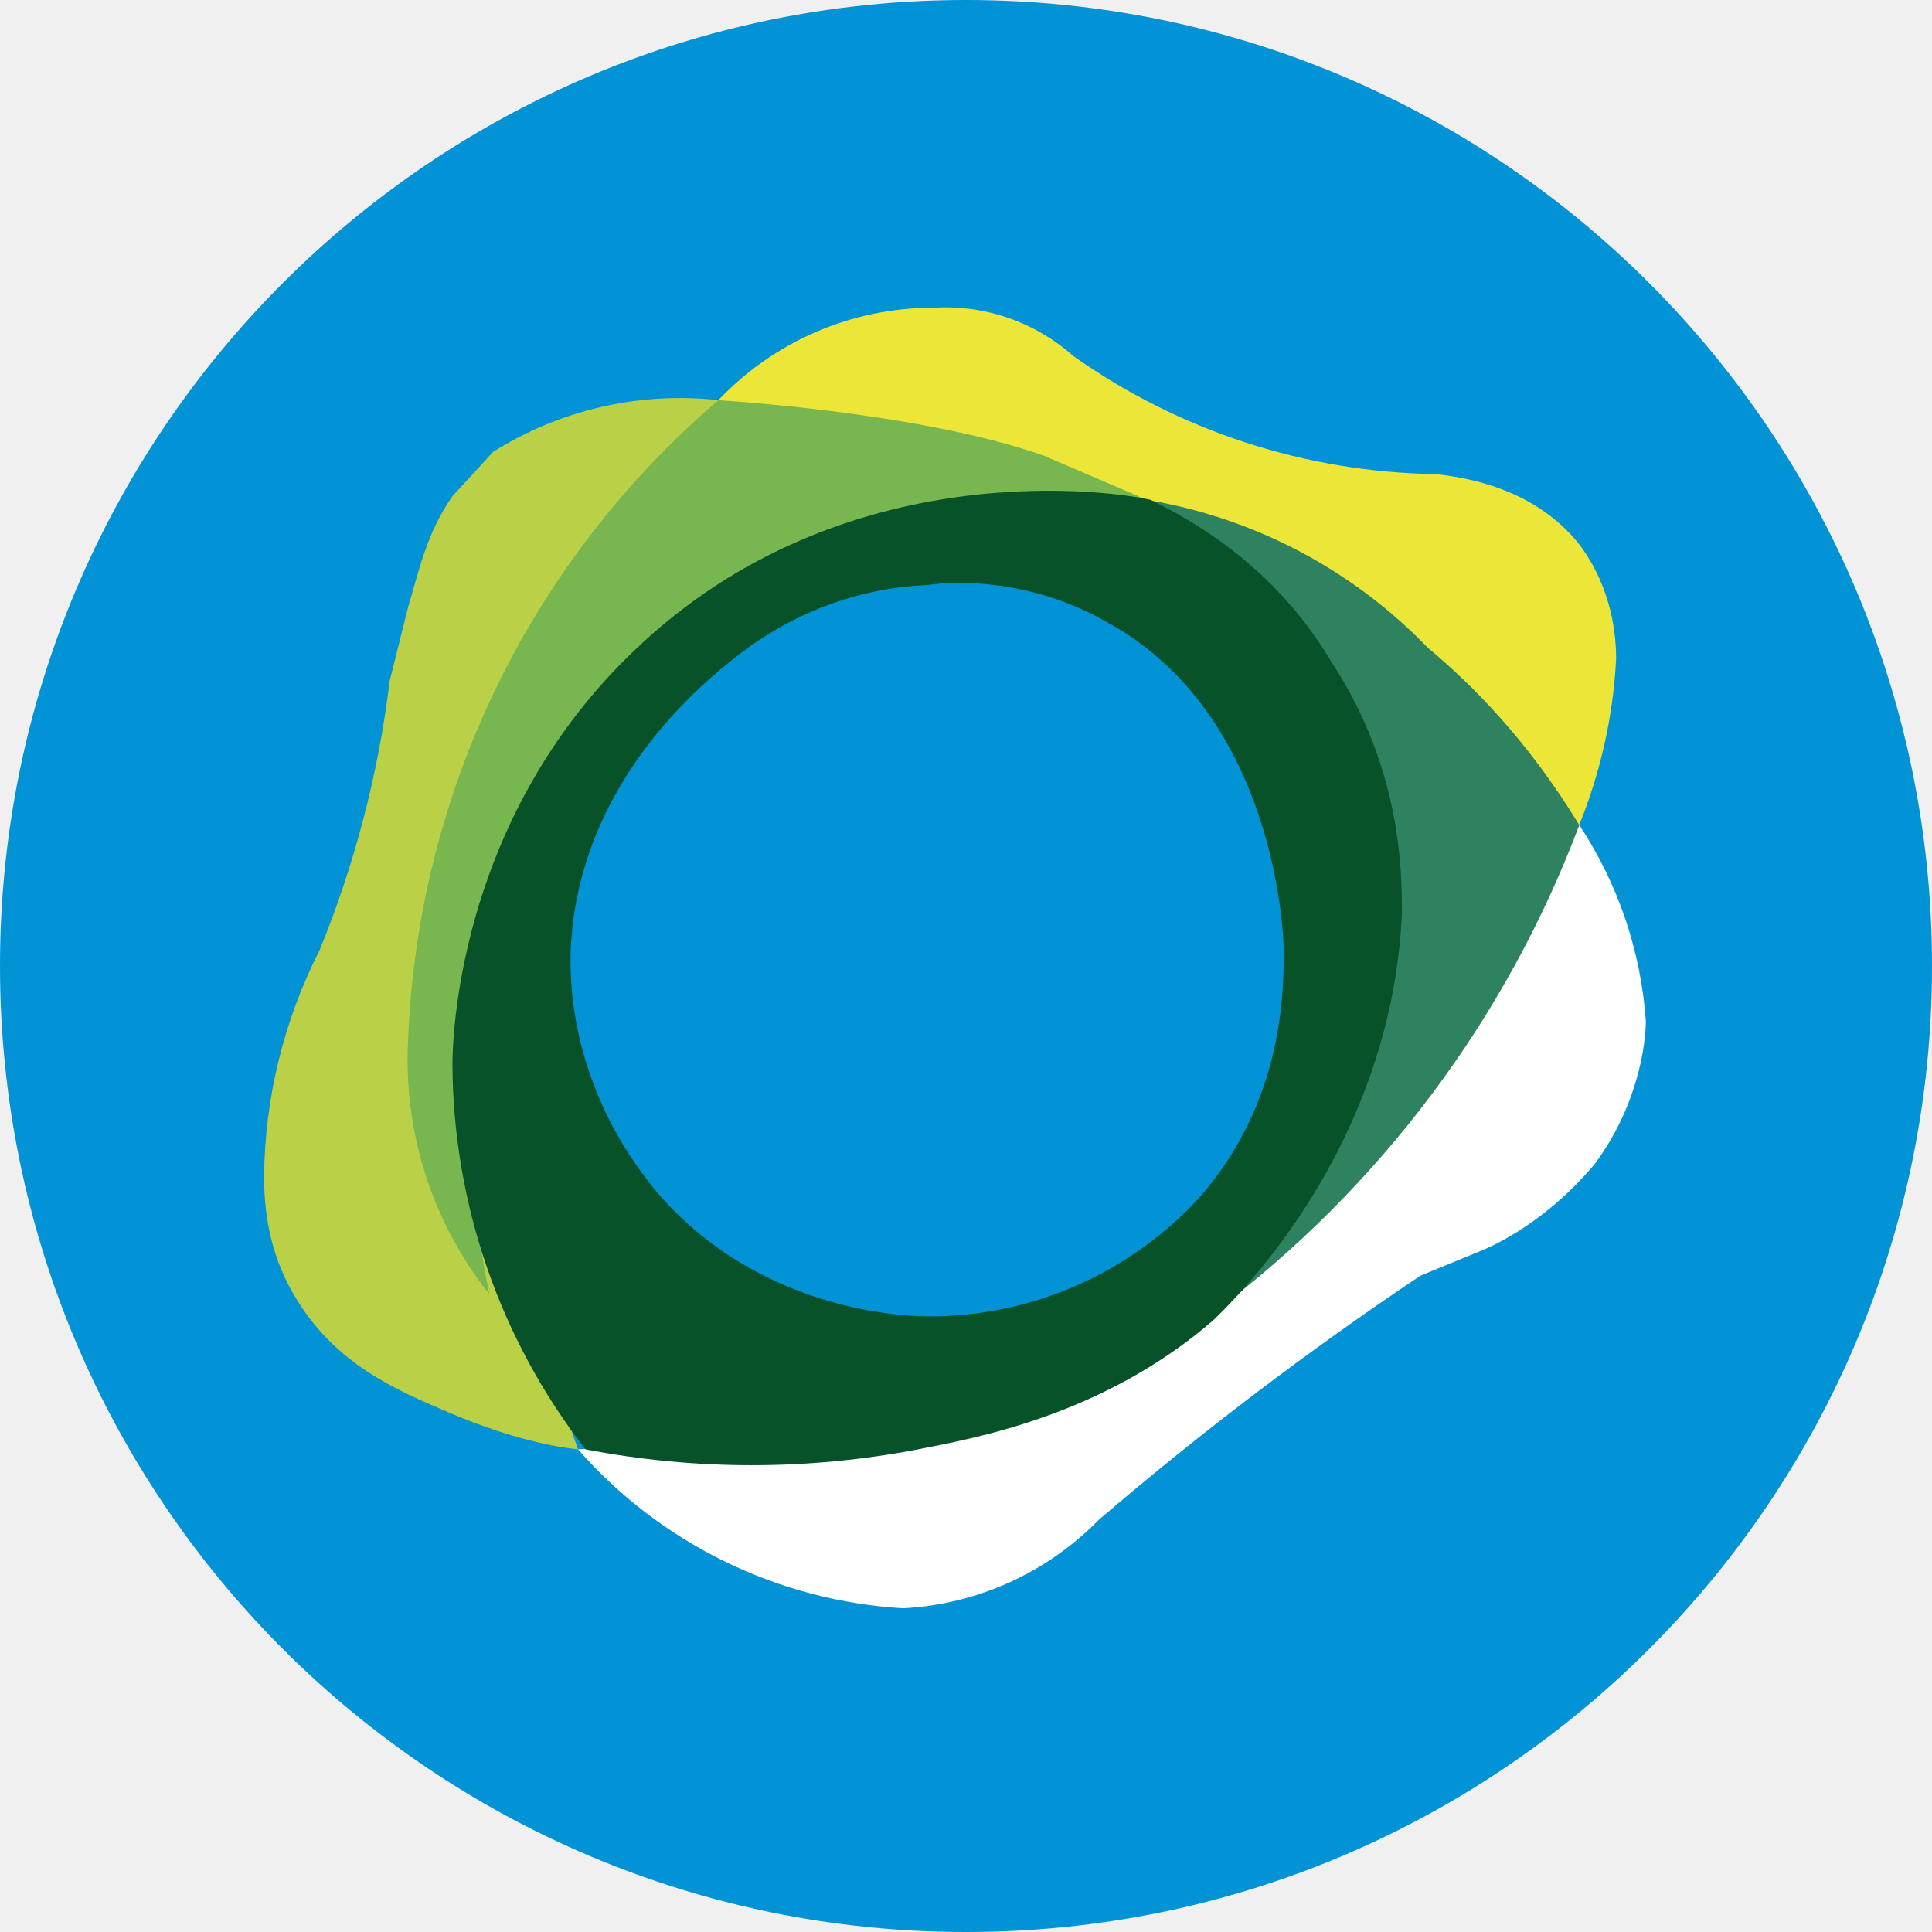
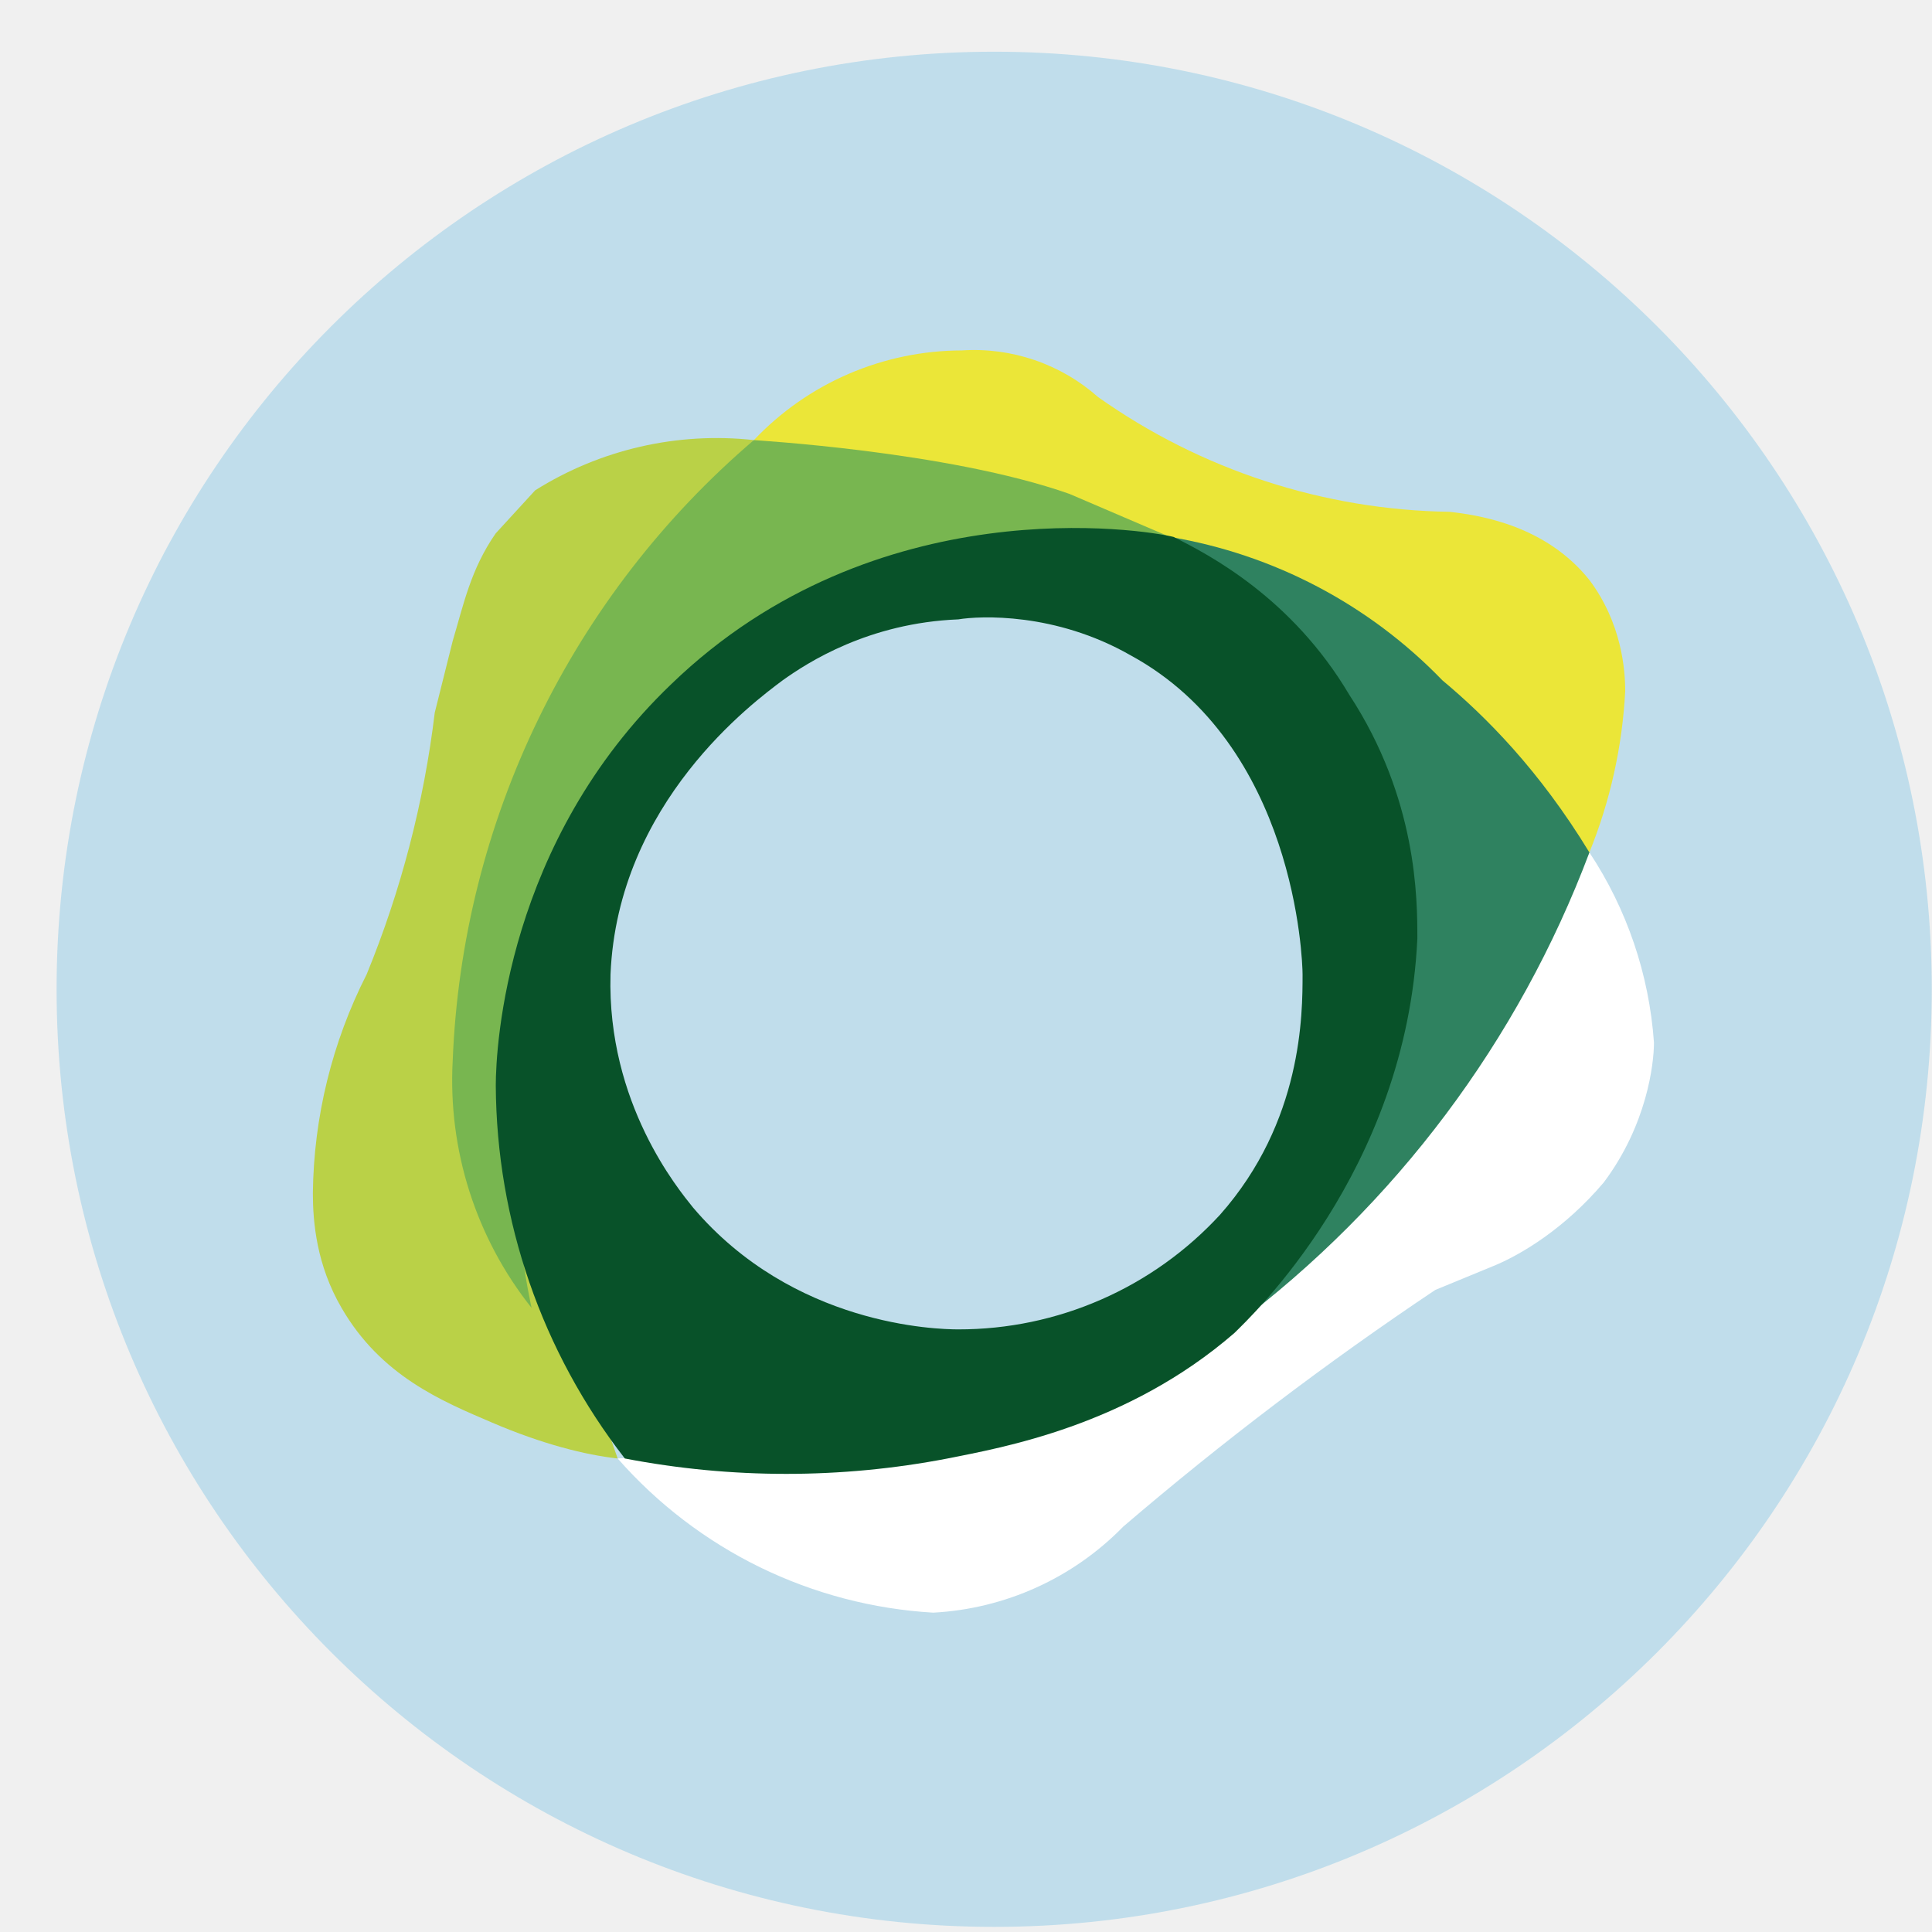
- <svg xmlns="http://www.w3.org/2000/svg" width="16" height="16" viewBox="0 0 16 16" fill="none">
-   <circle cx="8" cy="8" r="8" fill="#0293D6" />
-   <path d="M4.787 12.003C5.126 12.39 5.539 12.705 6.001 12.931C6.464 13.157 6.966 13.289 7.48 13.319C8.093 13.287 8.672 13.024 9.101 12.585C9.948 11.86 10.837 11.185 11.763 10.565L12.283 10.351C12.498 10.259 12.865 10.045 13.201 9.647C13.568 9.158 13.63 8.638 13.63 8.454C13.589 7.875 13.399 7.317 13.079 6.833C12.243 8.322 11.045 9.577 9.596 10.48C8.146 11.384 6.492 11.908 4.787 12.003V12.003Z" fill="white" />
-   <path d="M5.949 3.314C6.178 3.073 6.453 2.88 6.758 2.749C7.063 2.617 7.392 2.549 7.724 2.549C7.934 2.535 8.146 2.563 8.345 2.631C8.545 2.699 8.729 2.807 8.887 2.947C9.764 3.568 10.809 3.91 11.885 3.926C12.16 3.956 12.711 4.048 13.078 4.507C13.354 4.874 13.384 5.272 13.384 5.456C13.36 5.928 13.256 6.394 13.078 6.833L5.949 3.314Z" fill="#EBE638" />
-   <path d="M4.787 12.003C4.512 11.973 4.145 11.881 3.716 11.697C3.288 11.514 2.768 11.3 2.431 10.718C2.217 10.351 2.187 9.984 2.187 9.739C2.194 9.09 2.351 8.451 2.645 7.873C2.938 7.158 3.134 6.406 3.227 5.639L3.38 5.027C3.472 4.721 3.533 4.415 3.747 4.109L4.084 3.742C4.639 3.393 5.297 3.242 5.95 3.314C5.076 4.564 4.514 6.005 4.312 7.517C4.11 9.029 4.273 10.567 4.787 12.003V12.003Z" fill="#BAD147" />
-   <path d="M5.95 3.314C5.919 3.314 7.602 3.406 8.642 3.773L9.499 4.14C9.162 4.109 7.021 4.018 5.399 5.639C3.349 7.72 4.022 10.565 4.053 10.718C3.578 10.121 3.338 9.369 3.38 8.607C3.42 7.595 3.669 6.603 4.111 5.692C4.554 4.781 5.18 3.971 5.95 3.314V3.314Z" fill="#78B650" />
-   <path d="M10.05 10.871C10.629 9.819 10.885 8.62 10.787 7.423C10.689 6.226 10.241 5.084 9.499 4.14C10.385 4.288 11.2 4.717 11.824 5.364C12.191 5.67 12.65 6.129 13.079 6.833C12.474 8.44 11.423 9.841 10.05 10.871V10.871Z" fill="#2F8260" />
-   <path d="M11.029 5.486C10.54 4.66 9.836 4.293 9.53 4.14C9.285 4.079 6.99 3.712 5.246 5.394C3.839 6.741 3.747 8.485 3.747 8.821C3.754 9.974 4.141 11.093 4.849 12.003C5.758 12.178 6.693 12.178 7.602 12.003C8.061 11.912 9.132 11.728 10.05 10.932C10.172 10.81 11.519 9.556 11.61 7.567C11.61 7.23 11.61 6.373 11.029 5.486ZM9.928 9.923C9.643 10.232 9.298 10.478 8.914 10.647C8.529 10.816 8.114 10.902 7.694 10.902C7.51 10.902 6.287 10.871 5.43 9.861C5.308 9.709 4.696 8.974 4.726 7.873C4.787 6.404 5.95 5.547 6.195 5.364C6.409 5.211 6.929 4.874 7.694 4.844C7.878 4.813 8.52 4.782 9.163 5.15C10.57 5.915 10.631 7.75 10.631 7.873C10.631 8.209 10.631 9.127 9.928 9.923Z" fill="#085229" />
+ <svg xmlns="http://www.w3.org/2000/svg" width="34" height="34" viewBox="0 0 34 34" fill="none">
+   <path opacity="0.2" d="M17.496 33.91C26.609 33.91 33.996 26.523 33.996 17.41C33.996 8.297 26.609 0.91 17.496 0.91C8.383 0.91 0.996 8.297 0.996 17.41C0.996 26.523 8.383 33.91 17.496 33.91Z" fill="#0293D6" />
+   <path d="M10.87 25.667C11.57 26.464 12.421 27.115 13.374 27.581C14.328 28.046 15.364 28.318 16.423 28.38C17.688 28.313 18.882 27.773 19.767 26.866C21.514 25.37 23.347 23.98 25.258 22.701L26.331 22.259C26.772 22.07 27.53 21.628 28.224 20.808C28.981 19.798 29.107 18.725 29.107 18.347C29.023 17.152 28.632 16 27.971 15.002C26.247 18.074 23.776 20.662 20.787 22.526C17.798 24.39 14.387 25.47 10.87 25.667Z" fill="white" />
+   <path d="M13.267 7.745C13.738 7.248 14.305 6.851 14.934 6.58C15.564 6.309 16.241 6.168 16.927 6.167C17.361 6.138 17.797 6.196 18.208 6.337C18.62 6.478 18.999 6.699 19.325 6.988C21.135 8.27 23.291 8.974 25.509 9.007C26.077 9.07 27.213 9.26 27.97 10.206C28.538 10.963 28.601 11.784 28.601 12.163C28.55 13.138 28.337 14.097 27.97 15.002L13.267 7.745Z" fill="#EBE638" />
+   <path d="M10.87 25.667C10.302 25.604 9.545 25.415 8.661 25.036C7.778 24.658 6.705 24.216 6.011 23.017C5.569 22.26 5.506 21.502 5.506 20.997C5.521 19.659 5.845 18.341 6.452 17.148C7.057 15.673 7.46 14.124 7.651 12.541L7.967 11.279C8.156 10.648 8.283 10.017 8.724 9.386L9.418 8.629C10.565 7.908 11.922 7.597 13.268 7.745C11.465 10.324 10.307 13.296 9.89 16.415C9.473 19.533 9.809 22.706 10.87 25.667Z" fill="#BAD147" />
+   <path d="M13.267 7.745C13.204 7.745 16.675 7.934 18.821 8.692L20.588 9.449C19.893 9.386 15.476 9.197 12.132 12.541C7.903 16.832 9.292 22.701 9.355 23.017C8.375 21.784 7.881 20.235 7.967 18.662C8.05 16.576 8.563 14.528 9.476 12.65C10.388 10.771 11.679 9.101 13.267 7.745Z" fill="#78B650" />
+   <path d="M21.724 23.332C22.918 21.162 23.447 18.689 23.245 16.22C23.043 13.751 22.119 11.396 20.588 9.449C22.416 9.755 24.097 10.64 25.384 11.973C26.141 12.604 27.088 13.551 27.971 15.002C26.724 18.317 24.556 21.207 21.724 23.332Z" fill="#2F8260" />
+   <path d="M23.744 12.225C22.734 10.521 21.283 9.764 20.652 9.449C20.147 9.322 15.414 8.565 11.817 12.036C8.914 14.813 8.725 18.41 8.725 19.104C8.738 21.482 9.537 23.789 10.996 25.667C12.872 26.028 14.8 26.028 16.676 25.667C17.622 25.477 19.831 25.099 21.724 23.458C21.977 23.206 24.753 20.618 24.943 16.517C24.943 15.822 24.943 14.055 23.744 12.225ZM21.472 21.376C20.886 22.013 20.174 22.522 19.381 22.869C18.588 23.217 17.731 23.396 16.865 23.395C16.487 23.395 13.962 23.332 12.195 21.249C11.943 20.934 10.681 19.419 10.744 17.148C10.87 14.118 13.268 12.351 13.773 11.973C14.215 11.657 15.288 10.963 16.865 10.9C17.244 10.837 18.569 10.774 19.894 11.531C22.797 13.109 22.923 16.895 22.923 17.148C22.923 17.842 22.923 19.735 21.472 21.376Z" fill="#085229" />
</svg>
